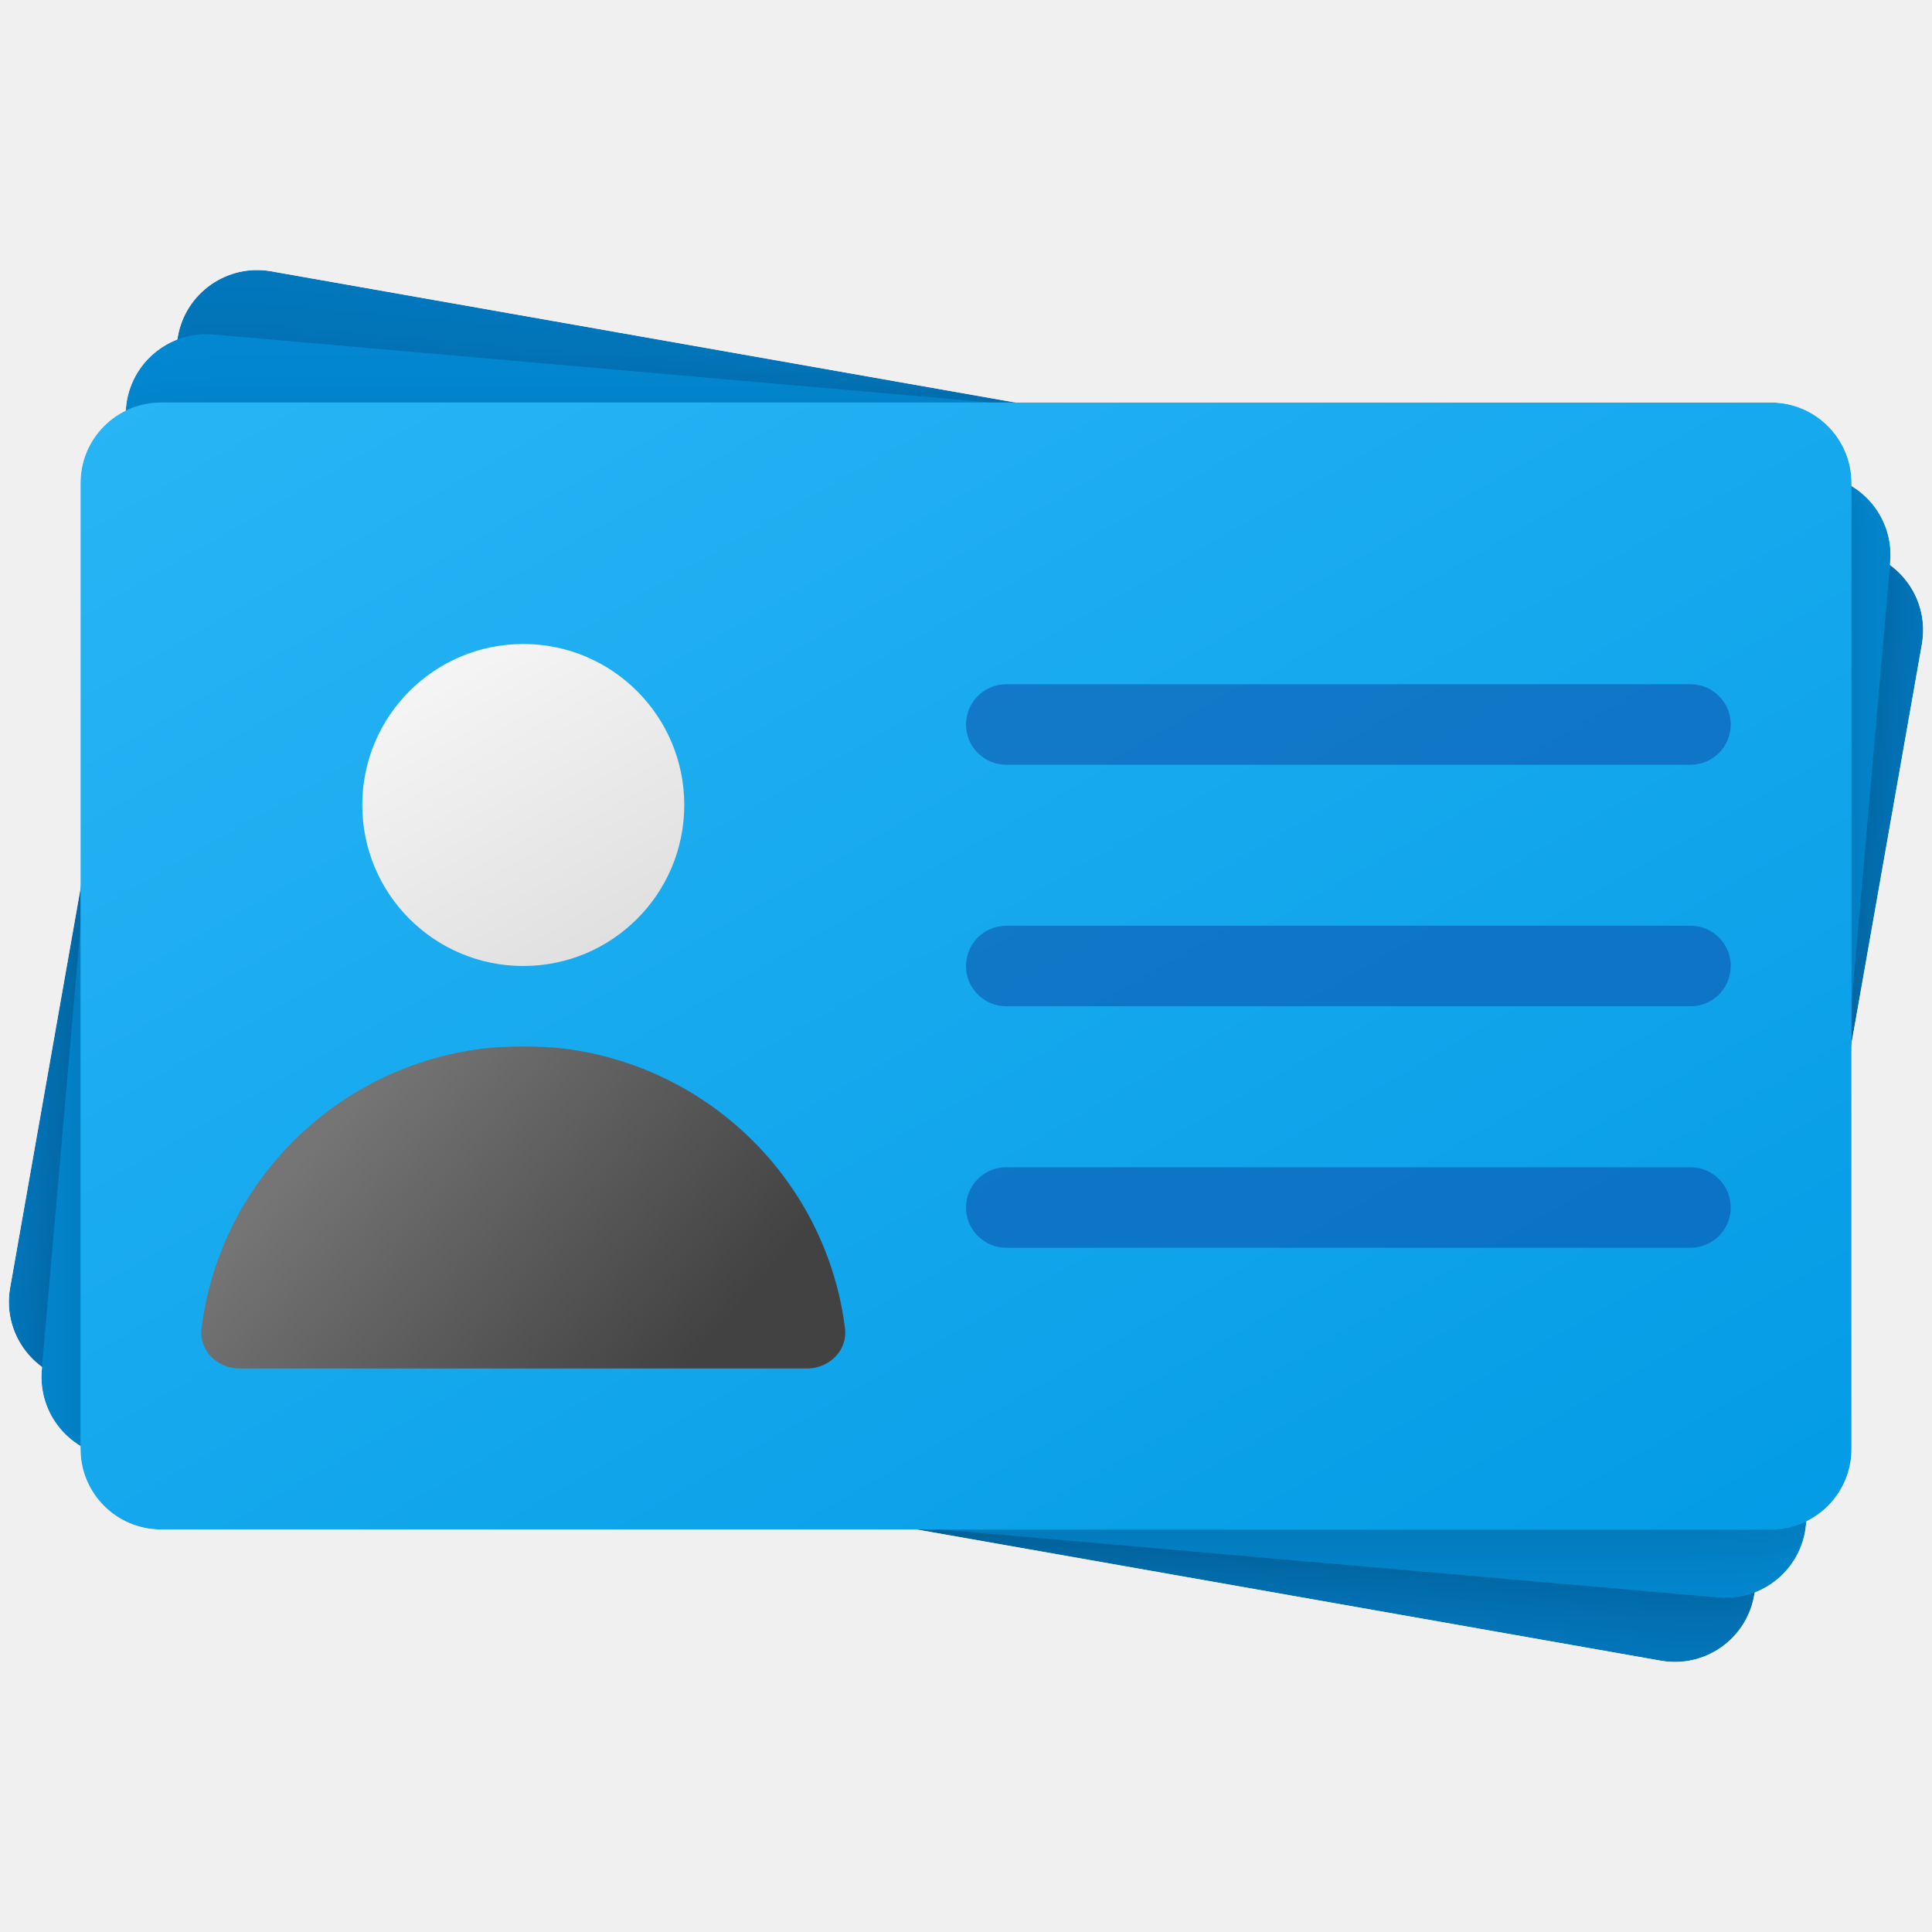
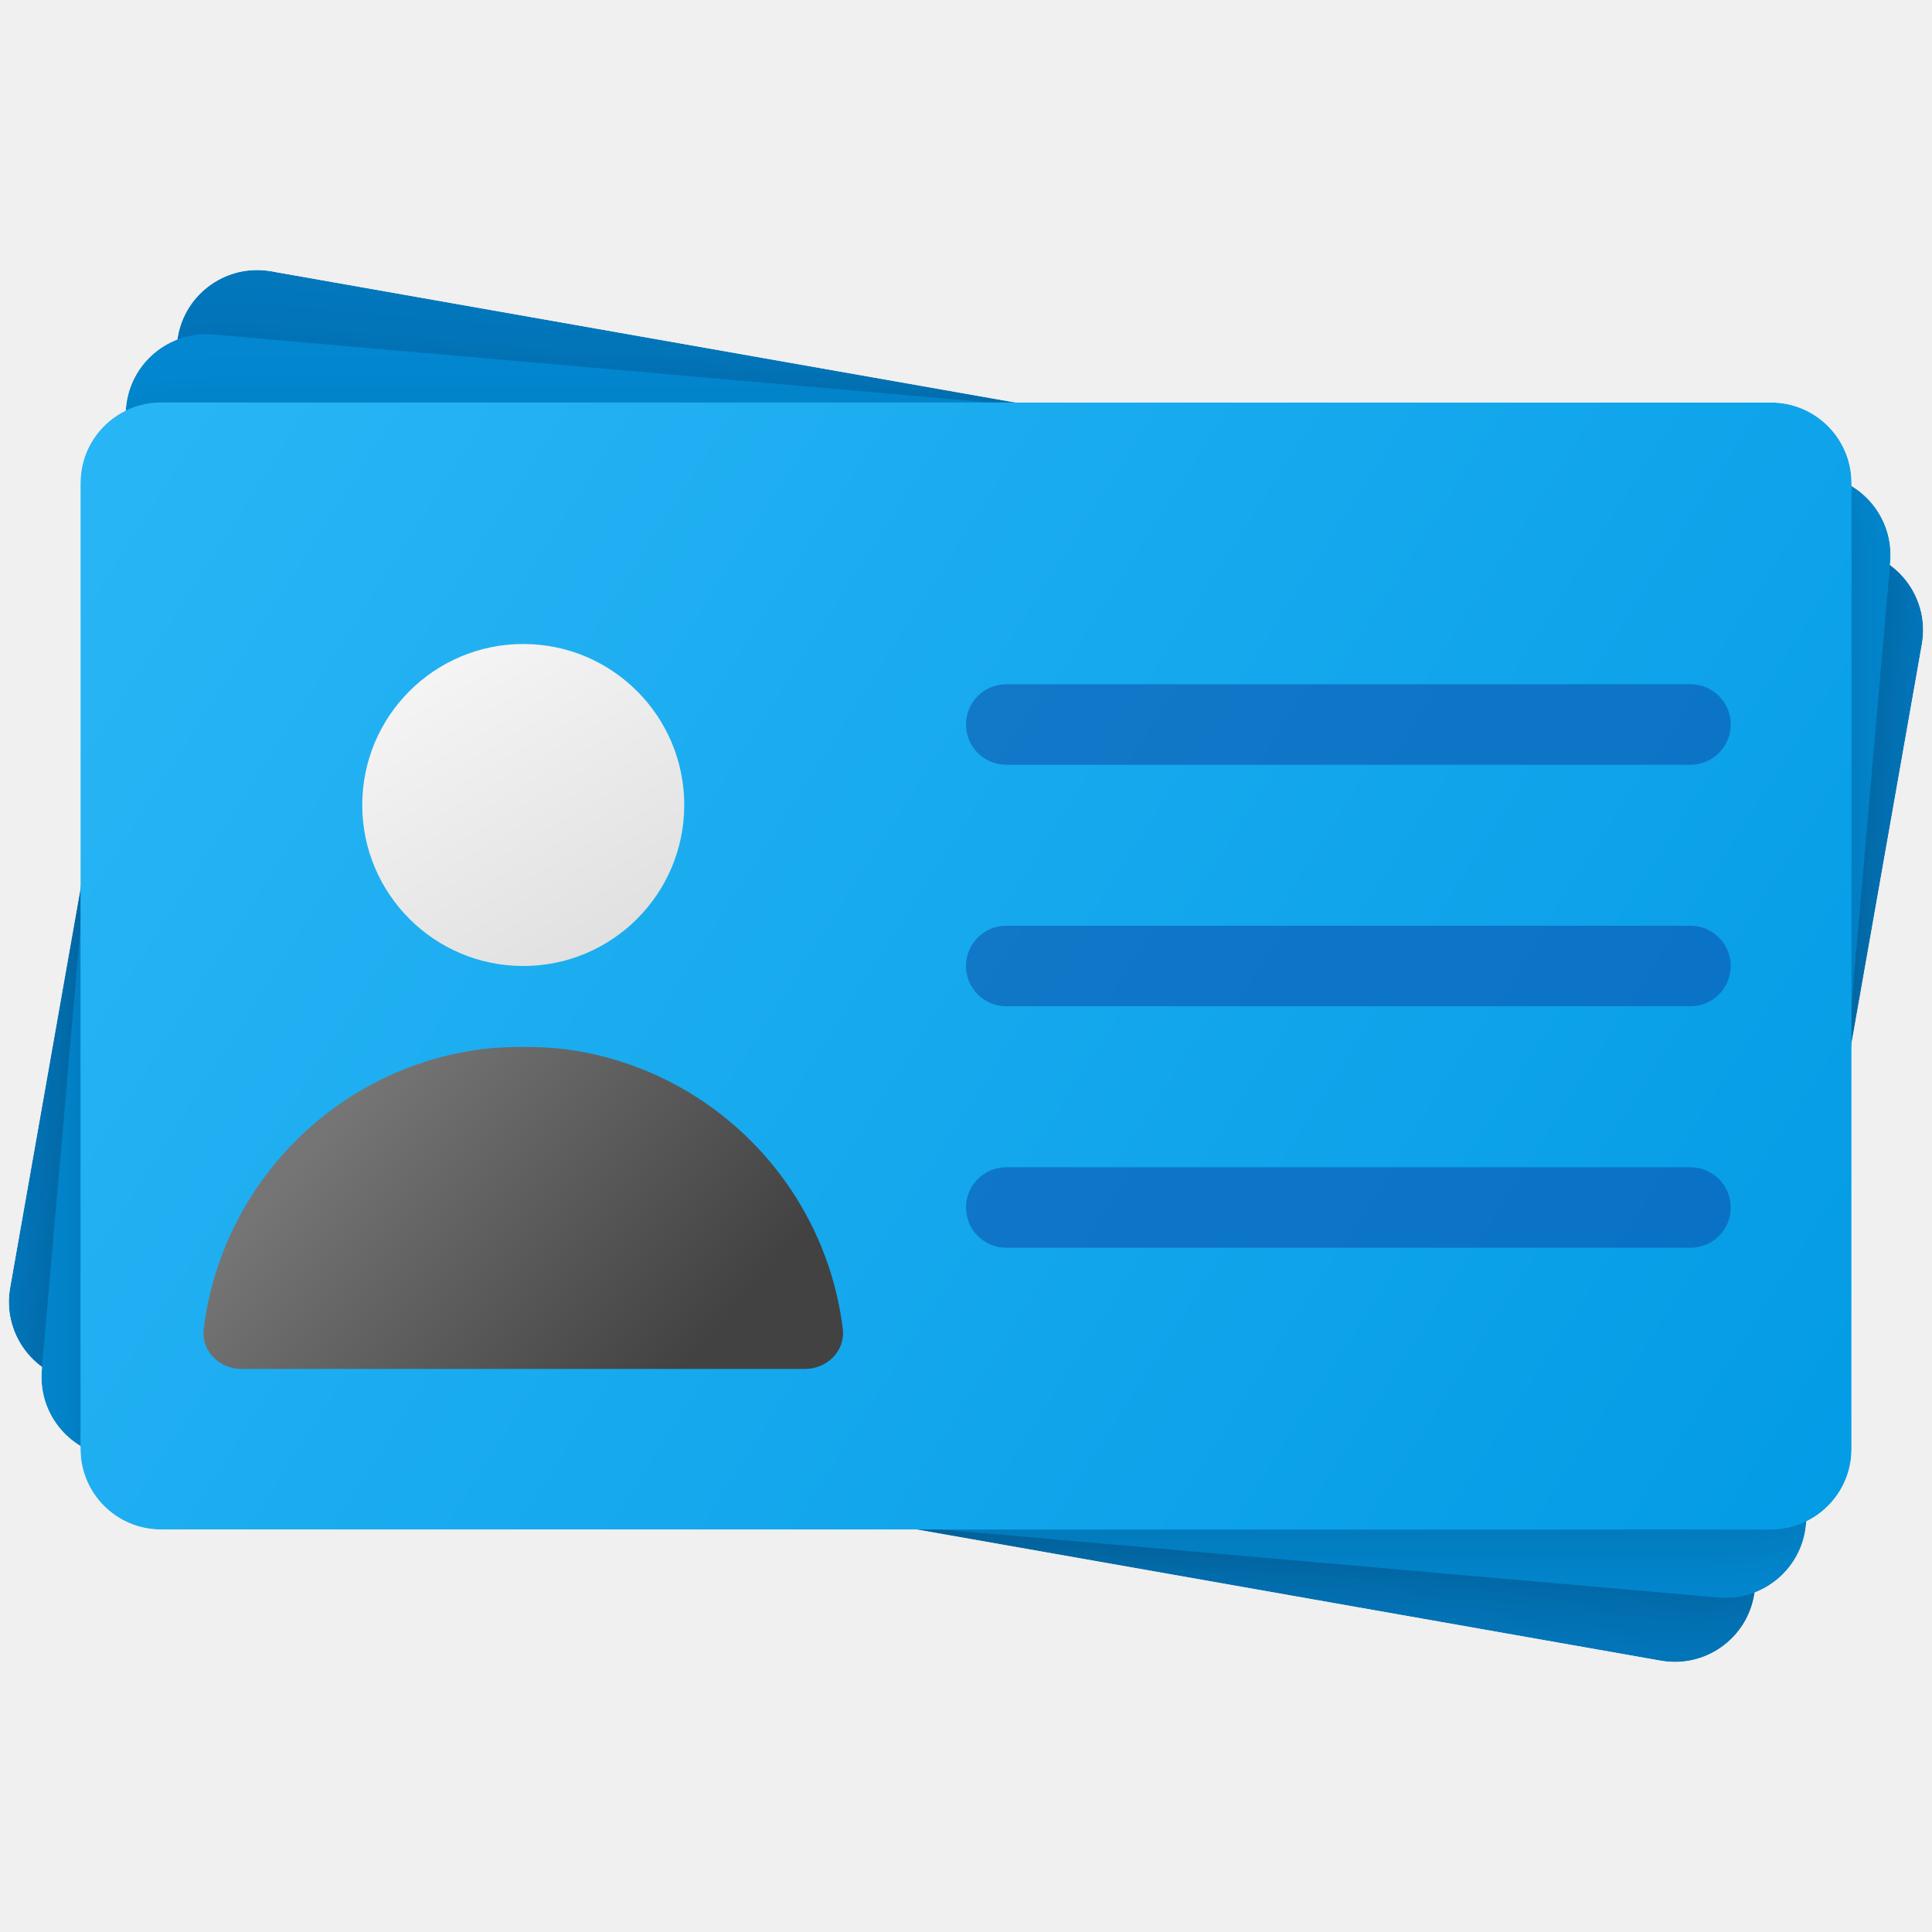
<svg xmlns="http://www.w3.org/2000/svg" xmlns:xlink="http://www.w3.org/1999/xlink" width="48" height="48" viewBox="0 0 48 48" version="1.1" id="svg1" xml:space="preserve">
  <defs id="defs1">
    <linearGradient id="linearGradient5">
      <stop style="stop-color:#757575;stop-opacity:1;" offset="0" id="stop5" />
      <stop style="stop-color:#424242;stop-opacity:1;" offset="1" id="stop6" />
    </linearGradient>
    <linearGradient id="linearGradient3">
      <stop style="stop-color:#f5f5f5;stop-opacity:1;" offset="0" id="stop3" />
      <stop style="stop-color:#e0e0e0;stop-opacity:1;" offset="1" id="stop4" />
    </linearGradient>
    <linearGradient id="linearGradient1">
      <stop style="stop-color:#29b6f6;stop-opacity:1;" offset="0" id="stop1" />
      <stop style="stop-color:#039be5;stop-opacity:1;" offset="1" id="stop2" />
    </linearGradient>
-     <linearGradient xlink:href="#linearGradient1" id="linearGradient7" gradientUnits="userSpaceOnUse" x1="12" y1="3.215" x2="36" y2="44.785" gradientTransform="translate(2,-2)" />
+     <linearGradient xlink:href="#linearGradient1" id="linearGradient7" gradientUnits="userSpaceOnUse" x1="1e-07" y1="12" x2="44" y2="40" gradientTransform="translate(2,-2)" />
    <linearGradient xlink:href="#linearGradient5" id="linearGradient8" gradientUnits="userSpaceOnUse" gradientTransform="translate(2,-0.9999998)" x1="5" y1="27.072" x2="13" y2="34" />
-     <linearGradient xlink:href="#linearGradient3" id="linearGradient9" gradientUnits="userSpaceOnUse" gradientTransform="matrix(1.077219,0,0,1.077219,3.535206,-1.853263)" x1="5.998" y1="16.536" x2="9.998" y2="23.464" />
+     <linearGradient xlink:href="#linearGradient3" id="linearGradient9" gradientUnits="userSpaceOnUse" gradientTransform="matrix(1.077219,0,0,1.077219,4.384618,-1.544385)" x1="5.998" y1="16.536" x2="9.998" y2="23.464" />
    <filter style="color-interpolation-filters:sRGB" id="filter323" x="-0.055" y="-0.086" width="1.109" height="1.189">
      <feFlood result="flood" in="SourceGraphic" flood-opacity="0.141" flood-color="rgb(0,0,0)" id="feFlood322" />
      <feGaussianBlur result="blur" in="SourceGraphic" stdDeviation="1" id="feGaussianBlur322" />
-       <feOffset result="offset" in="blur" dx="0" dy="0.5" id="feOffset322" />
-       <feComposite result="comp1" operator="in" in="flood" in2="offset" id="feComposite322" />
-       <feComposite result="comp2" operator="over" in="SourceGraphic" in2="comp1" id="feComposite323" />
+       <feOffset result="offset" in="blur" dx="0" dy="0.5" id="feOffset322" preserveAlpha="false" />
+       <feComposite result="comp1" operator="in" in2="offset" id="feComposite322" in="flood" />
+       <feComposite result="comp2" operator="over" id="feComposite323" in2="comp1" in="SourceGraphic" />
    </filter>
-     <filter style="color-interpolation-filters:sRGB" id="filter323-8-7" x="-0.055" y="-0.086" width="1.109" height="1.189">
-       <feFlood result="flood" in="SourceGraphic" flood-opacity="0.141" flood-color="rgb(0,0,0)" id="feFlood322-2-6" />
-       <feGaussianBlur result="blur" in="SourceGraphic" stdDeviation="1" id="feGaussianBlur322-4-1" />
-       <feOffset result="offset" in="blur" dx="0" dy="0.5" id="feOffset322-5-4" />
-       <feComposite result="comp1" operator="in" in="flood" in2="offset" id="feComposite322-5-2" />
-       <feComposite result="comp2" operator="over" in="SourceGraphic" in2="comp1" id="feComposite323-1-3" />
-     </filter>
-     <mask maskUnits="userSpaceOnUse" id="mask10">
-       <g id="g12" style="display:inline;fill:#ffffff;fill-opacity:1" mask="none">
-         <rect style="display:inline;fill:#ffffff;fill-opacity:1;stroke-width:0.344" id="rect10" width="44" height="28" x="2" y="10" rx="2" ry="2" transform="rotate(10,24,24)" />
-         <rect style="display:inline;fill:#ffffff;fill-opacity:1;stroke-width:0.344" id="rect11" width="44" height="28" x="2" y="10" rx="2" ry="2" transform="rotate(5,24,24)" />
-         <rect style="display:inline;fill:#ffffff;fill-opacity:1;stroke-width:0.344" id="rect12" width="44" height="28" x="2" y="10" rx="2" ry="2" />
+     <mask maskUnits="userSpaceOnUse" id="mask24">
+       <g id="g27" style="display:inline;fill:#ffffff;fill-opacity:1" mask="none">
+         <rect style="display:inline;fill:#ffffff;fill-opacity:1" id="rect25" width="44" height="28" x="2" y="10" rx="2" ry="2" transform="rotate(10,24,24)" />
+         <rect style="display:inline;fill:#ffffff;fill-opacity:1" id="rect26" width="44" height="28" x="2" y="10" rx="2" ry="2" transform="rotate(5,24,24)" mask="none" />
+         <rect style="display:inline;fill:#ffffff;fill-opacity:1" id="rect27" width="44" height="28" x="2" y="10" rx="2" ry="2" />
      </g>
    </mask>
  </defs>
  <g id="layer1" style="display:inline">
-     <g id="g409" style="display:inline" mask="url(#mask10)">
-       <rect style="display:inline;fill:#0277bd;fill-opacity:1;stroke-width:0.344" id="rect1-7-1" width="44" height="28" x="2" y="10" rx="2" ry="2" transform="rotate(10,24,24)" />
-       <rect style="display:inline;fill:#0288d1;fill-opacity:1;stroke-width:0.344;filter:url(#filter323-8-7)" id="rect1-7-1-1" width="44" height="28" x="2" y="10" rx="2" ry="2" transform="rotate(5,24,24)" />
-       <rect style="display:inline;fill:url(#linearGradient7);fill-opacity:1;stroke-width:0.344;filter:url(#filter323)" id="rect1-7" width="44" height="28" x="2" y="10" rx="2" ry="2" />
+     <g id="card-background" style="display:inline" mask="url(#mask24)">
+       <rect style="display:inline;fill:#0277bd;fill-opacity:1" id="card-background-3" width="44" height="28" x="2" y="10" rx="2" ry="2" transform="rotate(10,24,24)" />
+       <rect style="display:inline;fill:#0288d1;fill-opacity:1;filter:url(#filter323)" id="card-background-2" width="44" height="28" x="2" y="10" rx="2" ry="2" transform="rotate(5,24,24)" mask="none" />
+       <rect style="display:inline;fill:url(#linearGradient7);fill-opacity:1;filter:url(#filter323)" id="card-background-1" width="44" height="28" x="2" y="10" rx="2" ry="2" />
    </g>
-     <g id="g2-2" style="display:inline" transform="matrix(0.9283161,0,0,0.9283161,1.720414,1.720414)">
-       <g id="g9">
-         <path id="path4-9" style="display:inline;fill:url(#linearGradient8);stroke-width:0.344" d="M 18,33 H 4 c -0.552,0 -1.007,-0.45 -0.938,-0.997 0.45,-3.621 3.32,-6.491 6.941,-6.941 0.548,-0.068 1.447,-0.068 1.995,1e-6 3.621,0.45 6.491,3.32 6.941,6.941 C 19.007,32.55 18.552,33 18,33 Z" transform="matrix(1.084648,0,0,1.078633,0.2194584,-0.8227027)" />
-         <circle style="display:inline;fill:url(#linearGradient9);stroke-width:0.371" id="path2-5" cx="12.151" cy="19.691" r="4.309" />
+     <g id="card-content" style="display:inline">
+       <g id="person">
+         <path id="person-body" style="display:inline;fill:url(#linearGradient8)" d="M 18,33 H 4 c -0.552,0 -1.007,-0.45 -0.938,-0.997 0.45,-3.621 3.32,-6.491 6.941,-6.941 0.548,-0.068 1.447,-0.068 1.995,1e-6 3.621,0.45 6.491,3.32 6.941,6.941 C 19.007,32.55 18.552,33 18,33 Z" transform="matrix(1,0,0,1.001313,2,0.967185)" />
+         <circle style="display:inline;fill:url(#linearGradient9)" id="person-head" cx="13" cy="20" r="4" />
      </g>
-       <g id="g3-4">
-         <rect style="fill:#0d47a1;fill-opacity:0.502;stroke-width:0.344" id="rect2-3" width="19.95" height="2" x="24" y="16" transform="matrix(1.025923,0,0,1.077219,-0.6221544,-0.7760438)" rx="1.05" ry="1" />
-         <rect style="display:inline;fill:#0d47a1;fill-opacity:0.502;stroke-width:0.344" id="rect2-8-12" width="19.95" height="2" x="24" y="16" transform="matrix(1.025923,0,0,1.077219,-0.6221544,5.687272)" rx="1.05" ry="1" />
-         <rect style="display:inline;fill:#0d47a1;fill-opacity:0.502;stroke-width:0.344" id="rect2-8-1-3" width="19.95" height="2" x="24" y="16" transform="matrix(1.025923,0,0,1.077219,-0.6221544,12.15059)" rx="1.05" ry="1" />
+       <g id="person-messages">
+         <rect id="person-message-1" width="19" height="2" x="24" y="17" rx="1" ry="1" style="fill:#0d47a1;fill-opacity:0.502" />
+         <rect style="display:inline;fill:#0d47a1;fill-opacity:0.502" id="person-message-2" width="19" height="2" x="24" y="23" rx="1" ry="1" />
+         <rect style="display:inline;fill:#0d47a1;fill-opacity:0.502" id="person-message-3" width="19" height="2" x="24" y="29" rx="1" ry="1" />
      </g>
    </g>
  </g>
</svg>
